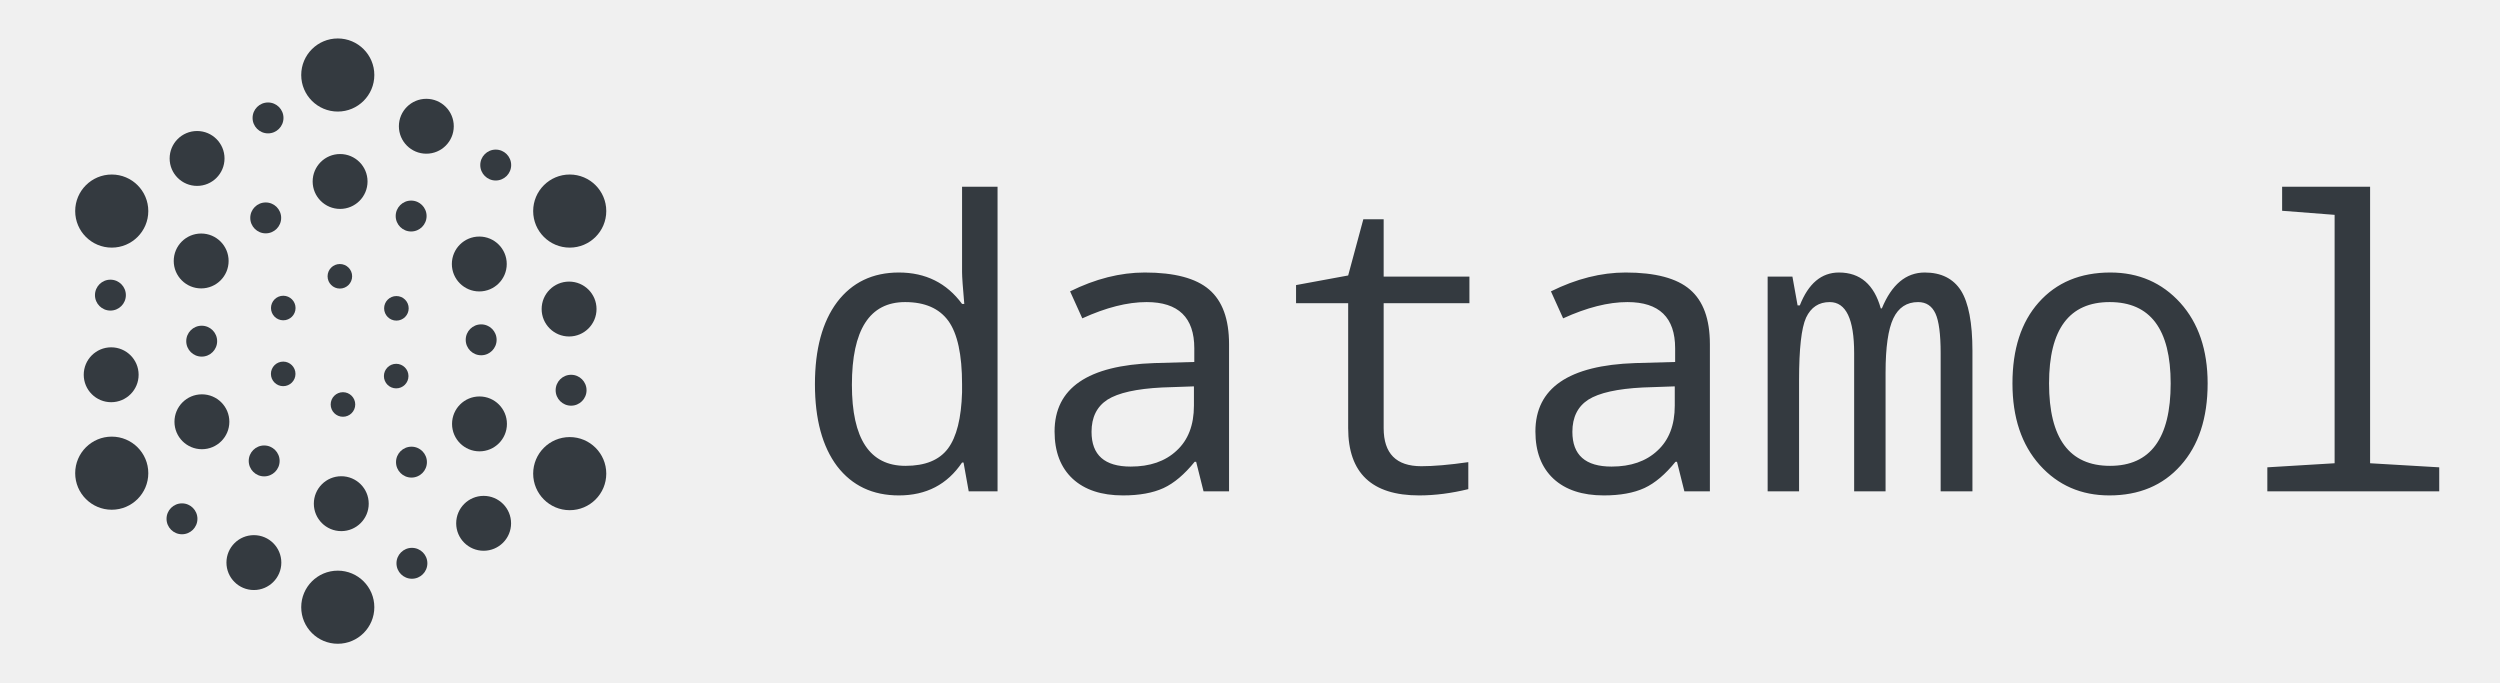
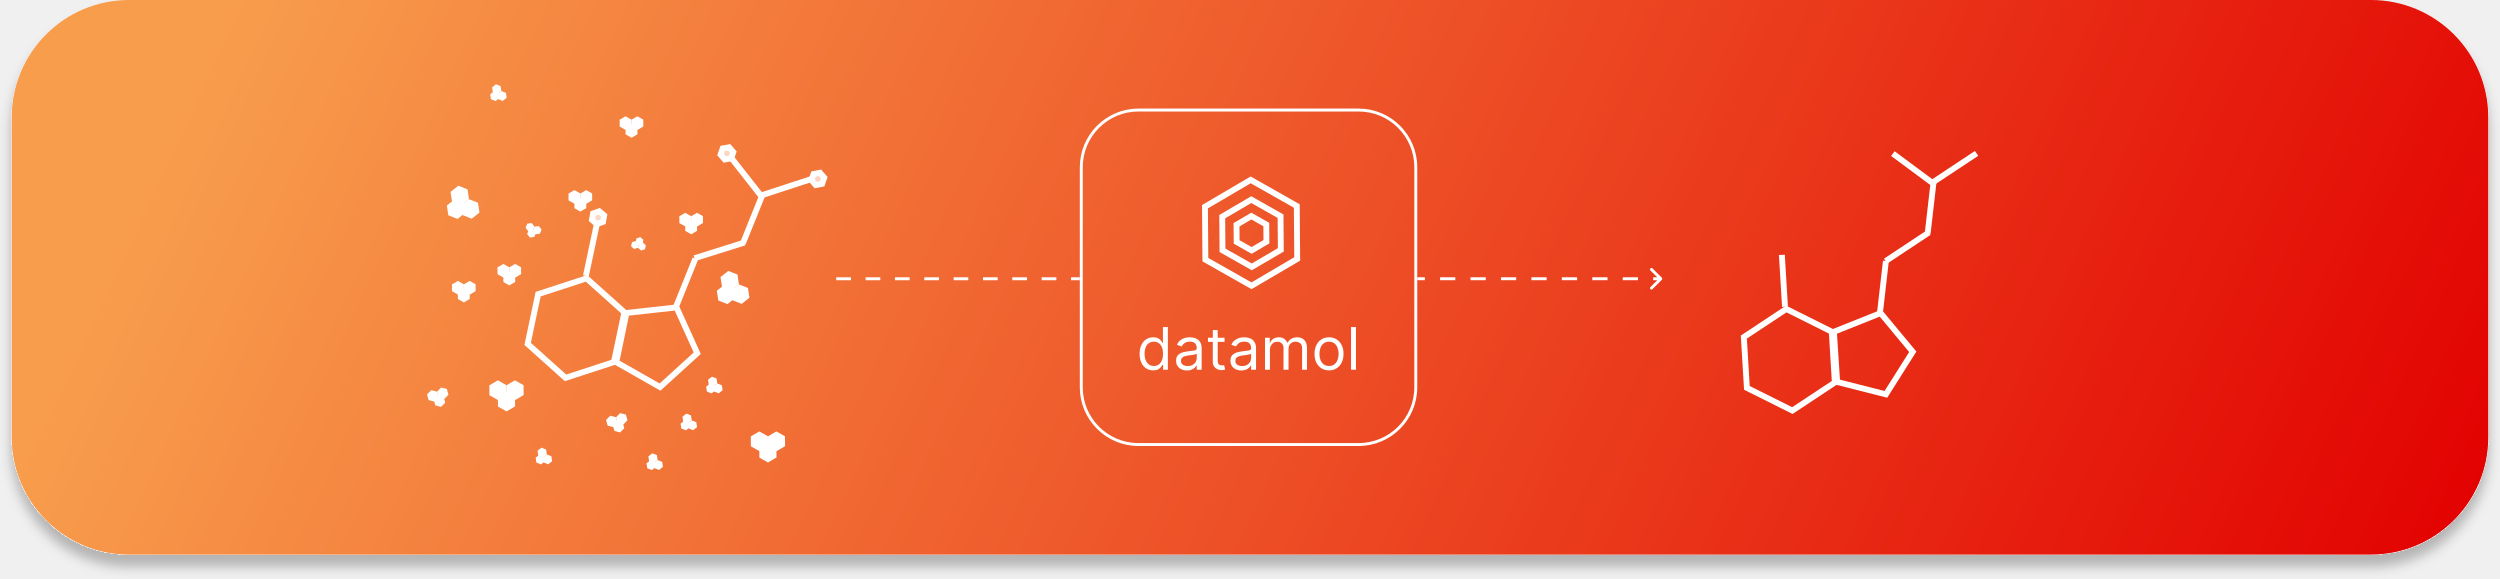
- <svg xmlns="http://www.w3.org/2000/svg" width="399.386" height="108.987" viewBox="0 0 105.671 28.836" version="1.1" id="svg8">
-   <defs id="defs2">
-     <style type="text/css" id="style2">
-       .cls-1 {
-         fill: #ffa056;
-       }
- 
-       .cls-2 {
-         fill: #3d4752;
-       }
-     </style>
+ <svg xmlns="http://www.w3.org/2000/svg" width="852" height="197" viewBox="0 0 852 197" fill="none">
+   <g filter="url(#filter0_d_840_33905)">
+     <rect x="4" width="844" height="189" rx="40" fill="url(#paint0_linear_840_33905)" />
+   </g>
+   <path d="M482.5 57C482.5 46.23 473.77 37.5 463 37.5H388C377.23 37.5 368.5 46.23 368.5 57V132C368.5 142.77 377.23 151.5 388 151.5H463C473.77 151.5 482.5 142.77 482.5 132V57Z" stroke="white" />
+   <path d="M566.354 95.354C566.549 95.158 566.549 94.842 566.354 94.646L563.172 91.465C562.976 91.269 562.66 91.269 562.464 91.465C562.269 91.66 562.269 91.976 562.464 92.172L565.293 95L562.464 97.828C562.269 98.024 562.269 98.34 562.464 98.535C562.66 98.731 562.976 98.731 563.172 98.535L566.354 95.354ZM483 95.5H485.594V94.5H483V95.5ZM490.781 95.5H495.969V94.5H490.781V95.5ZM501.156 95.5H506.344V94.5H501.156V95.5ZM511.531 95.5H516.719V94.5H511.531V95.5ZM521.906 95.5H527.094V94.5H521.906V95.5ZM532.281 95.5H537.469V94.5H532.281V95.5ZM542.656 95.5H547.844V94.5H542.656V95.5ZM553.031 95.5H558.219V94.5H553.031V95.5ZM563.406 95.5H566V94.5H563.406V95.5Z" fill="white" />
+   <path d="M285 95H368" stroke="white" stroke-dasharray="5 5" />
+   <path d="M216.228 83.329L216.463 83.252L216.647 83.418L216.596 83.658L216.361 83.734L216.177 83.569L216.228 83.329Z" fill="white" stroke="white" stroke-width="2" />
+   <path d="M217.755 82.019L217.988 81.943L218.17 82.107L218.119 82.345L217.887 82.42L217.705 82.257L217.755 82.019Z" fill="white" stroke="white" stroke-width="2" />
+   <path d="M218.583 83.848L218.819 83.772L219.002 83.937L218.951 84.177L218.716 84.254L218.532 84.088L218.583 83.848Z" fill="white" stroke="white" stroke-width="2" />
+   <path d="M252.592 102.422L250.53 101.608L250.204 99.417L251.941 98.04L254.004 98.853L254.329 101.044L252.592 102.422Z" fill="white" stroke="white" stroke-width="2" />
+   <path d="M247.751 102.503L245.694 101.691L245.369 99.505L247.101 98.131L249.158 98.943L249.483 101.128L247.751 102.503Z" fill="white" stroke="white" stroke-width="2" />
+   <path d="M249.018 97.848L246.956 97.034L246.63 94.843L248.367 93.465L250.429 94.279L250.755 96.47L249.018 97.848Z" fill="white" stroke="white" stroke-width="2" />
+   <path d="M160.589 73.391L158.526 72.577L158.2 70.386L159.937 69.008L162 69.822L162.325 72.013L160.589 73.391Z" fill="white" stroke="white" stroke-width="2" />
+   <path d="M155.747 73.471L153.69 72.66L153.365 70.474L155.097 69.1L157.154 69.912L157.479 72.097L155.747 73.471Z" fill="white" stroke="white" stroke-width="2" />
+   <path d="M157.014 68.817L154.952 68.003L154.626 65.812L156.363 64.434L158.425 65.248L158.751 67.439L157.014 68.817Z" fill="white" stroke="white" stroke-width="2" />
+   <path d="M244.765 132.902L244.257 132.701L244.177 132.162L244.605 131.823L245.112 132.023L245.192 132.562L244.765 132.902Z" fill="white" stroke="white" stroke-width="2" />
+   <path d="M242.322 132.942L241.817 132.743L241.738 132.206L242.163 131.869L242.668 132.068L242.748 132.605L242.322 132.942Z" fill="white" stroke="white" stroke-width="2" />
+   <path d="M203.428 76.363L201.728 74.934L202.116 72.749L204.207 71.992L205.907 73.421L205.518 75.606L203.428 76.363Z" fill="white" fill-opacity="0.69" stroke="white" stroke-width="2" />
+   <path d="M247.01 54.366L245.556 52.687L246.284 50.59L248.468 50.171L249.922 51.85L249.194 53.947L247.01 54.366Z" fill="white" fill-opacity="0.69" stroke="white" stroke-width="2" />
+   <path d="M277.998 63.069L276.544 61.39L277.273 59.293L279.456 58.874L280.91 60.553L280.182 62.65L277.998 63.069Z" fill="white" fill-opacity="0.69" stroke="white" stroke-width="2" />
+   <path d="M242.96 130.589L242.452 130.389L242.372 129.85L242.8 129.511L243.307 129.711L243.388 130.25L242.96 130.589Z" fill="white" stroke="white" stroke-width="2" />
+   <path d="M236.05 145.476L235.542 145.276L235.462 144.736L235.89 144.397L236.397 144.597L236.477 145.137L236.05 145.476Z" fill="white" stroke="white" stroke-width="2" />
+   <path d="M233.607 145.52L233.103 145.321L233.023 144.785L233.448 144.447L233.953 144.646L234.033 145.183L233.607 145.52Z" fill="white" stroke="white" stroke-width="2" />
+   <path d="M234.245 143.171L233.738 142.971L233.657 142.432L234.085 142.093L234.593 142.293L234.673 142.832L234.245 143.171Z" fill="white" stroke="white" stroke-width="2" />
+   <path d="M171.163 33.249L170.656 33.049L170.575 32.51L171.003 32.171L171.511 32.371L171.591 32.91L171.163 33.249Z" fill="white" stroke="white" stroke-width="2" />
+   <path d="M168.721 33.294L168.216 33.094L168.136 32.558L168.562 32.221L169.066 32.42L169.146 32.956L168.721 33.294Z" fill="white" stroke="white" stroke-width="2" />
+   <path d="M169.358 30.945L168.851 30.744L168.771 30.205L169.198 29.866L169.706 30.066L169.786 30.605L169.358 30.945Z" fill="white" stroke="white" stroke-width="2" />
+   <path d="M186.659 157.085L186.152 156.885L186.071 156.346L186.499 156.007L187.007 156.207L187.087 156.746L186.659 157.085Z" fill="white" stroke="white" stroke-width="2" />
+   <path d="M184.217 157.129L183.712 156.93L183.632 156.394L184.058 156.056L184.563 156.256L184.642 156.792L184.217 157.129Z" fill="white" stroke="white" stroke-width="2" />
+   <path d="M184.854 154.781L184.347 154.58L184.267 154.041L184.694 153.702L185.202 153.902L185.282 154.441L184.854 154.781Z" fill="white" stroke="white" stroke-width="2" />
+   <path d="M224.429 159.015L223.921 158.815L223.841 158.276L224.269 157.936L224.776 158.137L224.856 158.676L224.429 159.015Z" fill="white" stroke="white" stroke-width="2" />
+   <path d="M221.986 159.059L221.482 158.86L221.402 158.324L221.827 157.986L222.332 158.185L222.412 158.722L221.986 159.059Z" fill="white" stroke="white" stroke-width="2" />
+   <path d="M222.624 156.71L222.116 156.51L222.036 155.971L222.464 155.632L222.972 155.832L223.052 156.371L222.624 156.71Z" fill="white" stroke="white" stroke-width="2" />
+   <path d="M212.73 142.947L212.118 143.567L211.275 143.348L211.043 142.51L211.655 141.89L212.498 142.109L212.73 142.947Z" fill="white" stroke="white" stroke-width="2" />
+   <path d="M211.637 145.639L211.028 146.257L210.188 146.039L209.957 145.205L210.566 144.587L211.406 144.805L211.637 145.639Z" fill="white" stroke="white" stroke-width="2" />
+   <path d="M209.359 143.849L208.747 144.469L207.904 144.25L207.672 143.413L208.283 142.792L209.127 143.011L209.359 143.849Z" fill="white" stroke="white" stroke-width="2" />
+   <path d="M151.714 134.236L151.103 134.856L150.259 134.637L150.028 133.799L150.639 133.179L151.482 133.398L151.714 134.236Z" fill="white" stroke="white" stroke-width="2" />
+   <path d="M150.621 136.929L150.012 137.546L149.172 137.328L148.941 136.494L149.55 135.876L150.39 136.094L150.621 136.929Z" fill="white" stroke="white" stroke-width="2" />
+   <path d="M148.343 135.138L147.731 135.758L146.888 135.539L146.656 134.702L147.268 134.081L148.111 134.3L148.343 135.138Z" fill="white" stroke="white" stroke-width="2" />
+   <path d="M177.449 134.073L175.536 135.196L173.607 134.103L173.59 131.888L175.502 130.766L177.432 131.859L177.449 134.073Z" fill="white" stroke="white" stroke-width="2" />
+   <path d="M174.532 137.935L172.624 139.055L170.7 137.965L170.683 135.756L172.59 134.637L174.515 135.727L174.532 137.935Z" fill="white" stroke="white" stroke-width="2" />
+   <path d="M171.636 134.073L169.724 135.196L167.794 134.103L167.777 131.888L169.69 130.766L171.619 131.859L171.636 134.073Z" fill="white" stroke="white" stroke-width="2" />
+   <path d="M266.546 151.487L264.634 152.61L262.705 151.517L262.687 149.303L264.6 148.18L266.529 149.273L266.546 151.487Z" fill="white" stroke="white" stroke-width="2" />
+   <path d="M263.629 155.349L261.722 156.469L259.797 155.379L259.78 153.17L261.688 152.051L263.612 153.141L263.629 155.349Z" fill="white" stroke="white" stroke-width="2" />
+   <path d="M260.734 151.487L258.821 152.61L256.892 151.517L256.875 149.303L258.787 148.18L260.717 149.273L260.734 151.487Z" fill="white" stroke="white" stroke-width="2" />
+   <path d="M183.281 78.746L182.911 78.794L182.684 78.498L182.827 78.155L183.197 78.107L183.423 78.403L183.281 78.746Z" fill="white" stroke="white" stroke-width="2" />
+   <path d="M181.382 79.841L181.015 79.889L180.79 79.595L180.931 79.254L181.299 79.206L181.524 79.5L181.382 79.841Z" fill="white" stroke="white" stroke-width="2" />
+   <path d="M180.859 77.722L180.489 77.77L180.262 77.475L180.405 77.132L180.775 77.083L181.002 77.379L180.859 77.722Z" fill="white" stroke="white" stroke-width="2" />
+   <path d="M200.811 67.694L199.796 68.289L198.772 67.709L198.763 66.535L199.778 65.94L200.802 66.52L200.811 67.694Z" fill="white" stroke="white" stroke-width="2" />
+   <path d="M198.796 70.36L197.785 70.953L196.764 70.375L196.755 69.205L197.767 68.612L198.787 69.19L198.796 70.36Z" fill="white" stroke="white" stroke-width="2" />
+   <path d="M196.795 67.694L195.781 68.289L194.757 67.709L194.748 66.535L195.763 65.94L196.786 66.52L196.795 67.694Z" fill="white" stroke="white" stroke-width="2" />
+   <path d="M218.245 42.537L217.23 43.133L216.206 42.553L216.197 41.379L217.212 40.783L218.236 41.363L218.245 42.537Z" fill="white" stroke="white" stroke-width="2" />
+   <path d="M216.229 45.203L215.218 45.797L214.198 45.219L214.189 44.049L215.2 43.455L216.22 44.033L216.229 45.203Z" fill="white" stroke="white" stroke-width="2" />
+   <path d="M214.229 42.537L213.214 43.133L212.19 42.553L212.181 41.379L213.196 40.783L214.22 41.363L214.229 42.537Z" fill="white" stroke="white" stroke-width="2" />
+   <path d="M238.58 75.428L237.566 76.024L236.542 75.444L236.533 74.27L237.548 73.674L238.571 74.254L238.58 75.428Z" fill="white" stroke="white" stroke-width="2" />
+   <path d="M236.565 78.094L235.554 78.688L234.534 78.11L234.525 76.94L235.536 76.346L236.556 76.924L236.565 78.094Z" fill="white" stroke="white" stroke-width="2" />
+   <path d="M234.565 75.428L233.55 76.024L232.526 75.444L232.517 74.27L233.532 73.674L234.556 74.254L234.565 75.428Z" fill="white" stroke="white" stroke-width="2" />
+   <path d="M161.104 98.647L160.089 99.243L159.065 98.662L159.056 97.488L160.071 96.893L161.095 97.473L161.104 98.647Z" fill="white" stroke="white" stroke-width="2" />
+   <path d="M159.089 101.313L158.078 101.906L157.057 101.328L157.048 100.158L158.059 99.565L159.08 100.143L159.089 101.313Z" fill="white" stroke="white" stroke-width="2" />
+   <path d="M157.088 98.647L156.074 99.243L155.05 98.662L155.041 97.488L156.055 96.893L157.079 97.473L157.088 98.647Z" fill="white" stroke="white" stroke-width="2" />
+   <path d="M176.6 92.85L175.585 93.446L174.562 92.865L174.552 91.692L175.567 91.096L176.591 91.676L176.6 92.85Z" fill="white" stroke="white" stroke-width="2" />
+   <path d="M174.585 95.516L173.574 96.11L172.553 95.531L172.544 94.361L173.556 93.768L174.576 94.346L174.585 95.516Z" fill="white" stroke="white" stroke-width="2" />
+   <path d="M172.584 92.85L171.57 93.446L170.546 92.865L170.537 91.692L171.552 91.096L172.575 91.676L172.584 92.85Z" fill="white" stroke="white" stroke-width="2" />
+   <path d="M179.818 117.199L183.399 100.243L199.888 94.864L212.797 106.44L209.215 123.396L192.726 128.775L179.818 117.199Z" stroke="white" stroke-width="2" />
+   <path d="M210.034 123.436L213.5 106.654L230.547 104.762L237.617 120.374L224.939 131.915L210.034 123.436Z" stroke="white" stroke-width="2" />
+   <line y1="-1" x2="17.696" y2="-1" transform="matrix(0.373424 -0.927315 0.928169 0.373019 231.309 104.902)" stroke="white" stroke-width="2" />
+   <line y1="-1" x2="17.697" y2="-1" transform="matrix(0.20656 -0.977993 0.978921 0.206342 200.656 94.2148)" stroke="white" stroke-width="2" />
+   <line y1="-1" x2="17.831" y2="-1" transform="matrix(0.954298 -0.300313 0.300598 0.953293 237.004 88.9531)" stroke="white" stroke-width="2" />
+   <line y1="-1" x2="17.696" y2="-1" transform="matrix(0.373424 -0.927315 0.928169 0.373019 254.125 83.2656)" stroke="white" stroke-width="2" />
+   <line y1="-1" x2="17.697" y2="-1" transform="matrix(0.951096 -0.310289 0.310584 0.950092 260.004 67.4531)" stroke="white" stroke-width="2" />
+   <line y1="-1" x2="17.698" y2="-1" transform="matrix(-0.617115 -0.786656 0.787525 -0.616559 260.684 66.8008)" stroke="white" stroke-width="2" />
+   <path d="M595.339 132.187L594.296 114.875L608.757 105.303L624.262 113.042L625.305 130.353L610.843 139.925L595.339 132.187Z" stroke="white" stroke-width="2" />
+   <path d="M626.106 130.174L624.997 113.062L640.921 106.706L651.869 119.889L642.713 134.394L626.106 130.174Z" stroke="white" stroke-width="2" />
+   <line y1="-1" x2="17.704" y2="-1" transform="matrix(0.113957 -0.993481 0.993564 0.113308 641.691 106.633)" stroke="white" stroke-width="2" />
+   <line y1="-1" x2="17.701" y2="-1" transform="matrix(-0.0601806 -0.998182 0.99814 -0.0610543 609.32 104.469)" stroke="white" stroke-width="2" />
+   <line y1="-1" x2="17.701" y2="-1" transform="matrix(0.833891 -0.551939 0.551214 0.834357 643.164 89.8203)" stroke="white" stroke-width="2" />
+   <line y1="-1" x2="17.704" y2="-1" transform="matrix(0.113957 -0.993481 0.993564 0.113308 657.938 79.6992)" stroke="white" stroke-width="2" />
+   <line y1="-1" x2="17.701" y2="-1" transform="matrix(0.833891 -0.551939 0.551214 0.834357 659.406 62.8828)" stroke="white" stroke-width="2" />
+   <line y1="-1" x2="17.689" y2="-1" transform="matrix(-0.8035 -0.595302 0.595038 -0.8037 659.895 62.0742)" stroke="white" stroke-width="2" />
+   <path d="M393.009 126.227C392.1 126.227 391.297 125.998 390.601 125.538C389.905 125.074 389.361 124.421 388.968 123.578C388.575 122.731 388.378 121.729 388.378 120.574C388.378 119.428 388.575 118.434 388.968 117.591C389.361 116.748 389.908 116.097 390.608 115.638C391.309 115.179 392.119 114.949 393.037 114.949C393.748 114.949 394.309 115.067 394.721 115.304C395.137 115.536 395.454 115.801 395.672 116.099C395.895 116.393 396.068 116.634 396.191 116.824H396.333V111.455H398.009V126H396.39V124.324H396.191C396.068 124.523 395.892 124.774 395.665 125.077C395.438 125.375 395.114 125.643 394.692 125.879C394.271 126.111 393.71 126.227 393.009 126.227ZM393.236 124.722C393.908 124.722 394.477 124.546 394.941 124.196C395.405 123.841 395.757 123.351 395.999 122.726C396.24 122.096 396.361 121.369 396.361 120.545C396.361 119.731 396.243 119.018 396.006 118.408C395.769 117.792 395.419 117.314 394.955 116.973C394.491 116.627 393.918 116.455 393.236 116.455C392.526 116.455 391.934 116.637 391.461 117.001C390.992 117.361 390.639 117.851 390.402 118.472C390.17 119.087 390.054 119.778 390.054 120.545C390.054 121.322 390.173 122.027 390.409 122.662C390.651 123.292 391.006 123.794 391.475 124.168C391.948 124.537 392.535 124.722 393.236 124.722ZM404.522 126.256C403.83 126.256 403.203 126.125 402.64 125.865C402.076 125.6 401.629 125.219 401.297 124.722C400.966 124.22 400.8 123.614 400.8 122.903C400.8 122.278 400.923 121.772 401.169 121.384C401.416 120.991 401.745 120.683 402.157 120.46C402.569 120.238 403.023 120.072 403.52 119.963C404.022 119.849 404.526 119.759 405.033 119.693C405.696 119.608 406.233 119.544 406.645 119.501C407.062 119.454 407.365 119.376 407.554 119.267C407.748 119.158 407.846 118.969 407.846 118.699V118.642C407.846 117.941 407.654 117.397 407.27 117.009C406.891 116.62 406.316 116.426 405.544 116.426C404.744 116.426 404.117 116.601 403.662 116.952C403.208 117.302 402.888 117.676 402.703 118.074L401.113 117.506C401.397 116.843 401.775 116.327 402.249 115.957C402.727 115.583 403.248 115.323 403.811 115.176C404.38 115.025 404.938 114.949 405.488 114.949C405.838 114.949 406.24 114.991 406.695 115.077C407.154 115.157 407.597 115.325 408.023 115.581C408.454 115.837 408.811 116.223 409.096 116.739C409.38 117.255 409.522 117.946 409.522 118.812V126H407.846V124.523H407.76C407.647 124.759 407.457 125.013 407.192 125.283C406.927 125.553 406.574 125.782 406.134 125.972C405.694 126.161 405.156 126.256 404.522 126.256ZM404.777 124.75C405.44 124.75 405.999 124.62 406.453 124.359C406.913 124.099 407.258 123.763 407.49 123.351C407.727 122.939 407.846 122.506 407.846 122.051V120.517C407.775 120.602 407.618 120.68 407.377 120.751C407.14 120.818 406.865 120.877 406.553 120.929C406.245 120.976 405.944 121.019 405.651 121.057C405.362 121.09 405.128 121.118 404.948 121.142C404.512 121.199 404.105 121.291 403.726 121.419C403.352 121.542 403.049 121.729 402.817 121.98C402.59 122.226 402.476 122.562 402.476 122.989C402.476 123.571 402.692 124.011 403.123 124.31C403.558 124.603 404.11 124.75 404.777 124.75ZM417.325 115.091V116.511H411.672V115.091H417.325ZM413.32 112.477H414.996V122.875C414.996 123.348 415.064 123.704 415.202 123.94C415.344 124.172 415.524 124.329 415.741 124.409C415.964 124.485 416.198 124.523 416.445 124.523C416.629 124.523 416.781 124.513 416.899 124.494C417.018 124.471 417.112 124.452 417.183 124.438L417.524 125.943C417.411 125.986 417.252 126.028 417.048 126.071C416.845 126.118 416.587 126.142 416.274 126.142C415.801 126.142 415.337 126.04 414.882 125.837C414.432 125.633 414.058 125.323 413.76 124.906C413.466 124.49 413.32 123.964 413.32 123.33V112.477ZM423.057 126.256C422.366 126.256 421.738 126.125 421.175 125.865C420.611 125.6 420.164 125.219 419.832 124.722C419.501 124.22 419.335 123.614 419.335 122.903C419.335 122.278 419.458 121.772 419.705 121.384C419.951 120.991 420.28 120.683 420.692 120.46C421.104 120.238 421.558 120.072 422.055 119.963C422.557 119.849 423.062 119.759 423.568 119.693C424.231 119.608 424.768 119.544 425.18 119.501C425.597 119.454 425.9 119.376 426.089 119.267C426.284 119.158 426.381 118.969 426.381 118.699V118.642C426.381 117.941 426.189 117.397 425.805 117.009C425.427 116.62 424.851 116.426 424.08 116.426C423.279 116.426 422.652 116.601 422.197 116.952C421.743 117.302 421.423 117.676 421.239 118.074L419.648 117.506C419.932 116.843 420.311 116.327 420.784 115.957C421.262 115.583 421.783 115.323 422.347 115.176C422.915 115.025 423.473 114.949 424.023 114.949C424.373 114.949 424.776 114.991 425.23 115.077C425.689 115.157 426.132 115.325 426.558 115.581C426.989 115.837 427.347 116.223 427.631 116.739C427.915 117.255 428.057 117.946 428.057 118.812V126H426.381V124.523H426.295C426.182 124.759 425.992 125.013 425.727 125.283C425.462 125.553 425.109 125.782 424.669 125.972C424.229 126.161 423.691 126.256 423.057 126.256ZM423.312 124.75C423.975 124.75 424.534 124.62 424.989 124.359C425.448 124.099 425.794 123.763 426.026 123.351C426.262 122.939 426.381 122.506 426.381 122.051V120.517C426.31 120.602 426.153 120.68 425.912 120.751C425.675 120.818 425.401 120.877 425.088 120.929C424.78 120.976 424.48 121.019 424.186 121.057C423.897 121.09 423.663 121.118 423.483 121.142C423.047 121.199 422.64 121.291 422.261 121.419C421.887 121.542 421.584 121.729 421.352 121.98C421.125 122.226 421.011 122.562 421.011 122.989C421.011 123.571 421.227 124.011 421.658 124.31C422.093 124.603 422.645 124.75 423.312 124.75ZM431.116 126V115.091H432.735V116.795H432.877C433.105 116.213 433.472 115.761 433.978 115.439C434.485 115.112 435.093 114.949 435.804 114.949C436.523 114.949 437.122 115.112 437.6 115.439C438.083 115.761 438.46 116.213 438.73 116.795H438.843C439.123 116.232 439.542 115.785 440.1 115.453C440.659 115.117 441.329 114.949 442.11 114.949C443.086 114.949 443.884 115.254 444.504 115.865C445.124 116.471 445.434 117.416 445.434 118.699V126H443.758V118.699C443.758 117.894 443.538 117.319 443.098 116.973C442.657 116.627 442.139 116.455 441.542 116.455C440.775 116.455 440.181 116.687 439.76 117.151C439.338 117.61 439.127 118.192 439.127 118.898V126H437.423V118.528C437.423 117.908 437.222 117.409 436.819 117.03C436.417 116.646 435.898 116.455 435.264 116.455C434.828 116.455 434.421 116.571 434.042 116.803C433.668 117.035 433.365 117.357 433.133 117.768C432.906 118.176 432.792 118.647 432.792 119.182V126H431.116ZM452.931 126.227C451.946 126.227 451.082 125.993 450.338 125.524C449.6 125.055 449.022 124.4 448.605 123.557C448.194 122.714 447.988 121.729 447.988 120.602C447.988 119.466 448.194 118.474 448.605 117.626C449.022 116.779 449.6 116.121 450.338 115.652C451.082 115.183 451.946 114.949 452.931 114.949C453.916 114.949 454.777 115.183 455.516 115.652C456.259 116.121 456.837 116.779 457.249 117.626C457.666 118.474 457.874 119.466 457.874 120.602C457.874 121.729 457.666 122.714 457.249 123.557C456.837 124.4 456.259 125.055 455.516 125.524C454.777 125.993 453.916 126.227 452.931 126.227ZM452.931 124.722C453.679 124.722 454.294 124.53 454.777 124.146C455.26 123.763 455.618 123.259 455.85 122.634C456.082 122.009 456.198 121.331 456.198 120.602C456.198 119.873 456.082 119.194 455.85 118.564C455.618 117.934 455.26 117.425 454.777 117.037C454.294 116.649 453.679 116.455 452.931 116.455C452.183 116.455 451.567 116.649 451.084 117.037C450.601 117.425 450.244 117.934 450.012 118.564C449.78 119.194 449.664 119.873 449.664 120.602C449.664 121.331 449.78 122.009 450.012 122.634C450.244 123.259 450.601 123.763 451.084 124.146C451.567 124.53 452.183 124.722 452.931 124.722ZM462.109 111.455V126H460.433V111.455H462.109Z" fill="white" />
+   <path d="M442.085 88.251L426.508 97.396L410.793 88.492L410.654 70.445L426.23 61.301L441.946 70.205L442.085 88.251Z" stroke="white" stroke-width="2" />
+   <path d="M436.501 85.149L426.605 90.958L416.622 85.302L416.533 73.838L426.429 68.029L436.412 73.685L436.501 85.149Z" stroke="white" stroke-width="2" />
+   <path d="M431.599 82.375L426.547 85.341L421.45 82.453L421.405 76.601L426.457 73.635L431.554 76.523L431.599 82.375Z" stroke="white" stroke-width="2" />
+   <defs>
+     <filter id="filter0_d_840_33905" x="0" y="0" width="852" height="197" filterUnits="userSpaceOnUse" color-interpolation-filters="sRGB">
+       <feFlood flood-opacity="0" result="BackgroundImageFix" />
+       <feColorMatrix in="SourceAlpha" type="matrix" values="0 0 0 0 0 0 0 0 0 0 0 0 0 0 0 0 0 0 127 0" result="hardAlpha" />
+       <feOffset dy="4" />
+       <feGaussianBlur stdDeviation="2" />
+       <feComposite in2="hardAlpha" operator="out" />
+       <feColorMatrix type="matrix" values="0 0 0 0 0 0 0 0 0 0 0 0 0 0 0 0 0 0 0.25 0" />
+       <feBlend mode="normal" in2="BackgroundImageFix" result="effect1_dropShadow_840_33905" />
+       <feBlend mode="normal" in="SourceGraphic" in2="effect1_dropShadow_840_33905" result="shape" />
+     </filter>
+     <linearGradient id="paint0_linear_840_33905" x1="848" y1="189" x2="145.092" y2="-138.427" gradientUnits="userSpaceOnUse">
+       <stop stop-color="#E20000" />
+       <stop offset="1" stop-color="#F89D4C" />
+     </linearGradient>
  </defs>
-   <g id="layer1" transform="translate(-56.84299,-147.0362)">
-     <rect style="fill:#ffffff;fill-opacity:0;stroke-width:0.099" id="rect1377" width="105.671" height="28.836" x="56.843" y="147.036" />
-     <text xml:space="preserve" style="font-style:normal;font-weight:normal;font-size:16.933px;line-height:1.25;font-family:sans-serif;fill:#343a40;fill-opacity:1;stroke:none;stroke-width:0.265" x="90.15" y="167.804" id="text838">
-       <tspan id="tspan836" x="90.15" y="167.804" style="font-style:normal;font-variant:normal;font-weight:normal;font-stretch:normal;font-size:16.933px;font-family:'Noto Mono';-inkscape-font-specification:'Noto Mono';fill:#343a40;fill-opacity:1;stroke-width:0.265">datamol</tspan>
-     </text>
-     <g id="g1493" transform="translate(37.89925,78.80441)">
-       <rect style="fill:#ffffff;fill-opacity:0;stroke-width:0.099" id="rect1259" width="28.805" height="28.836" x="18.944" y="68.232" />
-       <g id="g979" transform="translate(-48.88899,14.89431)">
-         <circle style="fill:#343a40;fill-opacity:1;stroke-width:0.035" id="circle999-3" cx="82.11" cy="56.508" r="1.545" />
-         <circle style="fill:#343a40;fill-opacity:1;stroke-width:0.035" id="circle902" cx="82.11" cy="79.003" r="1.545" />
-         <circle style="fill:#343a40;fill-opacity:1;stroke-width:0.035" id="circle904" cx="91.914" cy="73.357" r="1.545" />
-         <circle style="fill:#343a40;fill-opacity:1;stroke-width:0.035" id="circle906" cx="91.914" cy="62.259" r="1.545" />
-         <circle style="fill:#343a40;fill-opacity:1;stroke-width:0.035" id="circle908" cx="72.556" cy="62.259" r="1.545" />
-         <circle style="fill:#343a40;fill-opacity:1;stroke-width:0.035" id="circle910" cx="72.556" cy="73.338" r="1.545" />
-         <circle style="fill:#343a40;fill-opacity:1;stroke-width:0.026" id="circle912" cx="82.258" cy="74.627" r="1.16" />
-         <circle style="fill:#343a40;fill-opacity:1;stroke-width:0.015" id="circle914" cx="75.525" cy="75.267" r="0.653" />
-         <circle style="fill:#343a40;fill-opacity:1;stroke-width:0.026" id="circle916" cx="88.275" cy="75.457" r="1.16" />
-         <circle style="fill:#343a40;fill-opacity:1;stroke-width:0.026" id="circle918" cx="88.1" cy="71.255" r="1.16" />
-         <circle style="fill:#343a40;fill-opacity:1;stroke-width:0.026" id="circle920" cx="88.092" cy="64.496" r="1.16" />
-         <circle style="fill:#343a40;fill-opacity:1;stroke-width:0.026" id="circle922" cx="91.887" cy="66.4" r="1.16" />
-         <circle style="fill:#343a40;fill-opacity:1;stroke-width:0.026" id="circle924" cx="82.208" cy="61.008" r="1.16" />
-         <circle style="fill:#343a40;fill-opacity:1;stroke-width:0.026" id="circle926" cx="85.853" cy="58.674" r="1.16" />
-         <circle style="fill:#343a40;fill-opacity:1;stroke-width:0.026" id="circle928" cx="76.163" cy="60.035" r="1.16" />
-         <circle style="fill:#343a40;fill-opacity:1;stroke-width:0.026" id="circle930" cx="76.336" cy="64.368" r="1.16" />
-         <circle style="fill:#343a40;fill-opacity:1;stroke-width:0.026" id="circle932" cx="76.367" cy="71.165" r="1.16" />
-         <circle style="fill:#343a40;fill-opacity:1;stroke-width:0.026" id="circle934" cx="72.532" cy="69.178" r="1.16" />
-         <circle style="fill:#343a40;fill-opacity:1;stroke-width:0.015" id="circle947" cx="78.999" cy="72.82" r="0.653" />
-         <circle style="fill:#343a40;fill-opacity:1;stroke-width:0.015" id="circle951" cx="72.5" cy="65.812" r="0.653" />
-         <circle style="fill:#343a40;fill-opacity:1;stroke-width:0.015" id="circle953" cx="79.064" cy="62.548" r="0.653" />
-         <circle style="fill:#343a40;fill-opacity:1;stroke-width:0.015" id="circle955" cx="85.211" cy="62.469" r="0.653" />
-         <circle style="fill:#343a40;fill-opacity:1;stroke-width:0.015" id="circle957" cx="79.162" cy="58.322" r="0.653" />
-         <circle style="fill:#343a40;fill-opacity:1;stroke-width:0.015" id="circle959" cx="88.786" cy="60.314" r="0.653" />
-         <circle style="fill:#343a40;fill-opacity:1;stroke-width:0.015" id="circle961" cx="91.972" cy="69.832" r="0.653" />
-         <circle style="fill:#343a40;fill-opacity:1;stroke-width:0.015" id="circle963" cx="85.244" cy="77.147" r="0.653" />
-         <circle style="fill:#343a40;fill-opacity:1;stroke-width:0.026" id="circle965" cx="78.564" cy="77.117" r="1.16" />
-         <circle style="fill:#343a40;fill-opacity:1;stroke-width:0.015" id="circle967" cx="85.225" cy="72.871" r="0.653" />
-         <circle style="fill:#343a40;fill-opacity:1;stroke-width:0.015" id="circle969" cx="88.171" cy="67.701" r="0.653" />
-         <circle style="fill:#343a40;fill-opacity:1;stroke-width:0.012" id="circle971" cx="84.579" cy="69.234" r="0.519" />
-         <circle style="fill:#343a40;fill-opacity:1;stroke-width:0.012" id="circle973" cx="84.588" cy="66.37" r="0.519" />
-         <circle style="fill:#343a40;fill-opacity:1;stroke-width:0.012" id="circle975" cx="82.198" cy="65.016" r="0.519" />
-         <circle style="fill:#343a40;fill-opacity:1;stroke-width:0.012" id="circle977" cx="79.806" cy="66.357" r="0.519" />
-         <circle style="fill:#343a40;fill-opacity:1;stroke-width:0.012" id="circle979" cx="79.803" cy="69.141" r="0.519" />
-         <circle style="fill:#343a40;fill-opacity:1;stroke-width:0.012" id="circle982" cx="82.329" cy="70.434" r="0.519" />
-         <circle style="fill:#343a40;fill-opacity:1;stroke-width:0.015" id="circle984" cx="76.358" cy="67.758" r="0.653" />
-       </g>
-     </g>
-   </g>
</svg>
